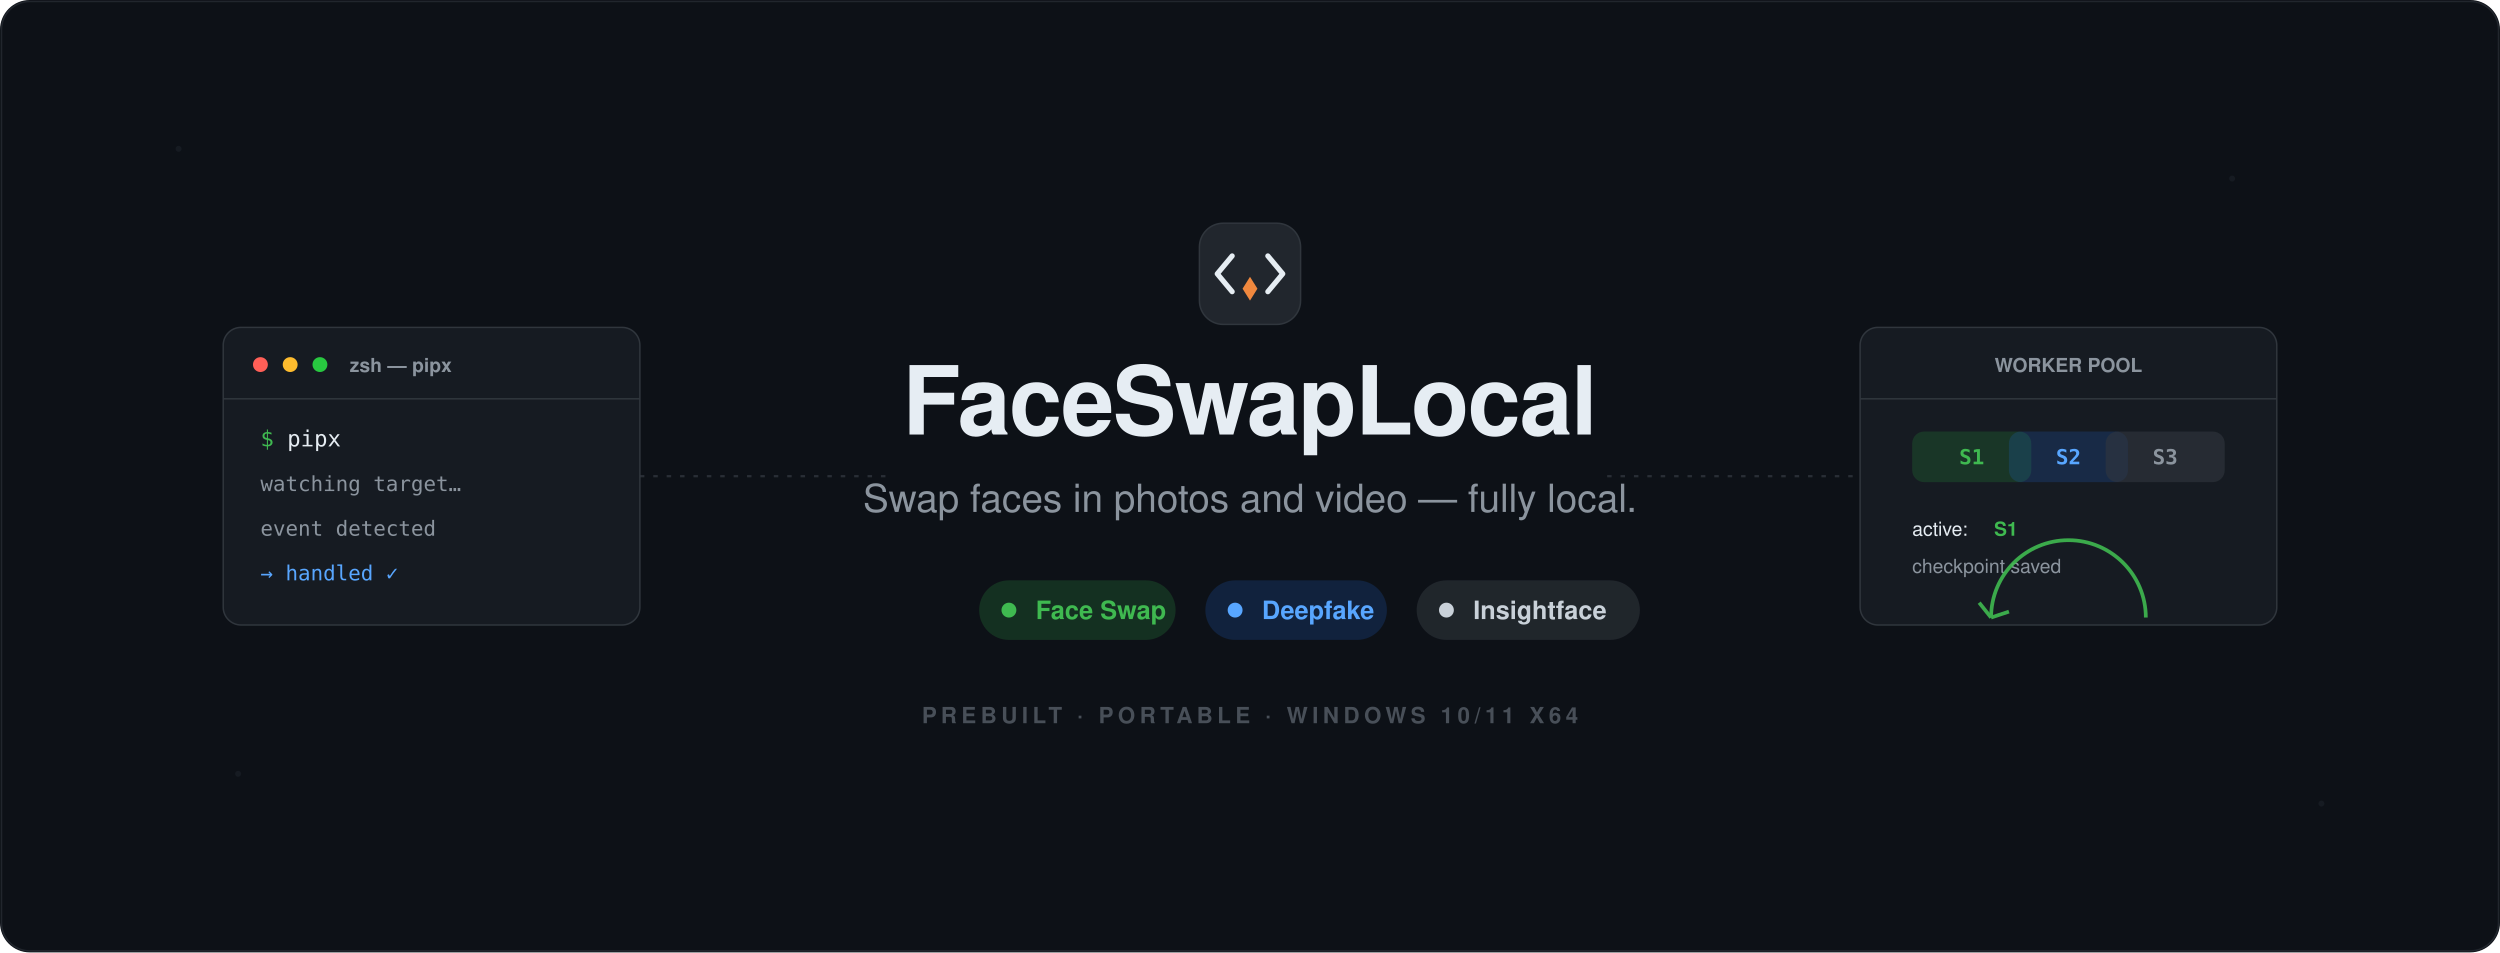
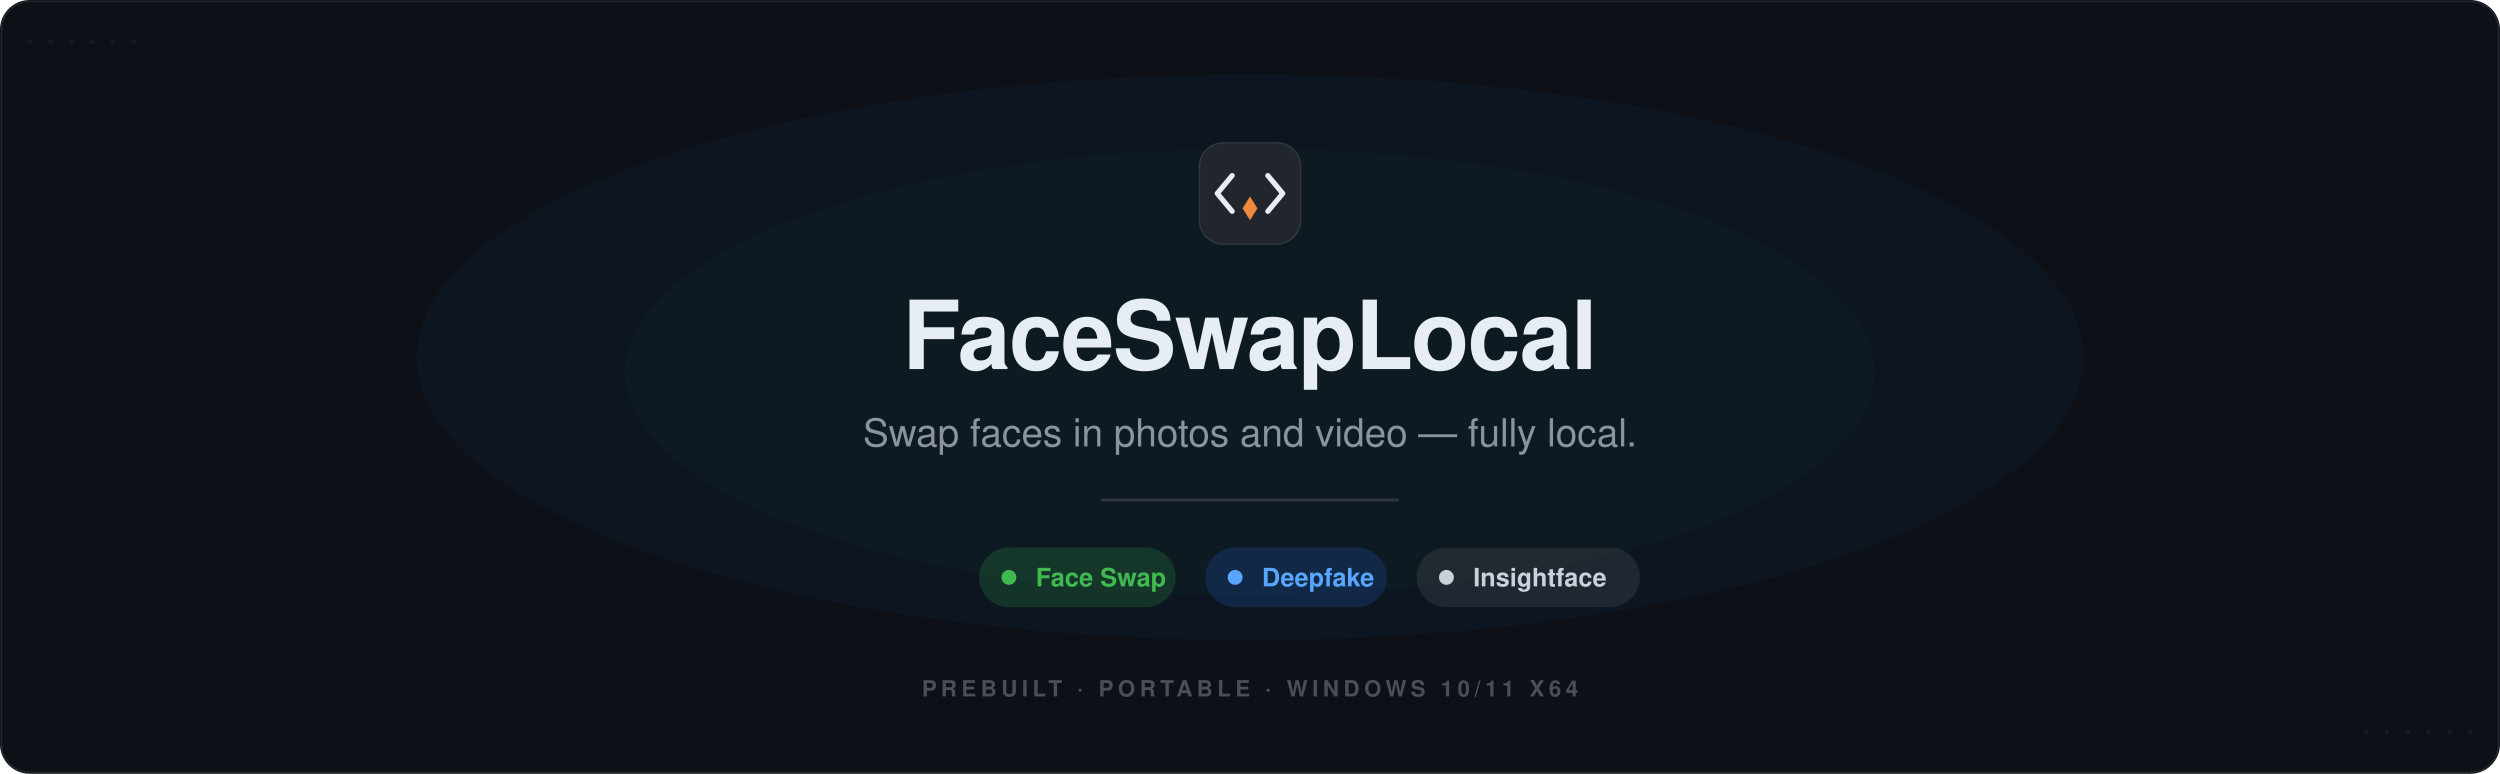
- <svg xmlns="http://www.w3.org/2000/svg" width="1680" height="640" viewBox="0 0 1680 640" fill="none" font-family="Segoe UI, Helvetica, Arial, sans-serif">
-   <rect width="1680" height="640" rx="20" fill="#0d1117" />
-   <rect x="1" y="1" width="1678" height="638" rx="19" fill="none" stroke="#21262d" />
+ <svg xmlns="http://www.w3.org/2000/svg" width="1680" height="520" viewBox="0 0 1680 520" fill="none" font-family="Segoe UI, Helvetica, Arial, sans-serif">
+   <rect width="1680" height="520" rx="20" fill="#0d1117" />
+   <rect x="1" y="1" width="1678" height="518" rx="19" fill="none" stroke="#21262d" />
+   <ellipse cx="840" cy="240" rx="560" ry="190" fill="#1f6feb" opacity="0.05" />
+   <ellipse cx="840" cy="250" rx="420" ry="150" fill="#238636" opacity="0.05" />
  <g fill="#161b22">
-     <circle cx="120" cy="100" r="2" />
-     <circle cx="1560" cy="540" r="2" />
-     <circle cx="1500" cy="120" r="2" />
-     <circle cx="160" cy="520" r="2" />
+     <circle cx="20" cy="28" r="1.6" />
+     <circle cx="34" cy="28" r="1.6" />
+     <circle cx="48" cy="28" r="1.6" />
+     <circle cx="62" cy="28" r="1.6" />
+     <circle cx="76" cy="28" r="1.6" />
+     <circle cx="90" cy="28" r="1.6" />
+     <circle cx="1660" cy="492" r="1.6" />
+     <circle cx="1646" cy="492" r="1.6" />
+     <circle cx="1632" cy="492" r="1.6" />
+     <circle cx="1618" cy="492" r="1.6" />
+     <circle cx="1604" cy="492" r="1.6" />
+     <circle cx="1590" cy="492" r="1.6" />
  </g>
  <g>
-     <rect x="150" y="220" width="280" height="200" rx="12" fill="#161b22" stroke="#30363d" />
-     <circle cx="175" cy="245" r="5" fill="#ff5f57" />
-     <circle cx="195" cy="245" r="5" fill="#febc2e" />
-     <circle cx="215" cy="245" r="5" fill="#28c840" />
-     <text x="235" y="250" fill="#8b949e" font-size="13" font-weight="600">zsh — pipx</text>
-     <line x1="150" y1="268" x2="430" y2="268" stroke="#30363d" />
-     <text x="175" y="300" font-family="Menlo, Consolas, monospace" font-size="15" fill="#3fb950">$</text>
-     <text x="193" y="300" font-family="Menlo, Consolas, monospace" font-size="15" fill="#e6edf3">pipx</text>
-     <text x="175" y="330" font-family="Menlo, Consolas, monospace" font-size="14" fill="#8b949e">watching target…</text>
-     <text x="175" y="360" font-family="Menlo, Consolas, monospace" font-size="14" fill="#8b949e">event detected</text>
-     <text x="175" y="390" font-family="Menlo, Consolas, monospace" font-size="14" fill="#58a6ff">→ handled ✓</text>
+     <rect x="806" y="96" width="68" height="68" rx="16" fill="#21262d" stroke="#30363d" />
+     <path d="M 828 118 l -10 12 l 10 12" stroke="#e6edf3" stroke-width="3.5" stroke-linecap="round" stroke-linejoin="round" fill="none" />
+     <path d="M 852 118 l 10 12 l -10 12" stroke="#e6edf3" stroke-width="3.5" stroke-linecap="round" stroke-linejoin="round" fill="none" />
+     <path d="M 840 132 l 5 8 l -5 8 l -5 -8 z" fill="#f0883e" />
  </g>
-   <g>
-     <rect x="1250" y="220" width="280" height="200" rx="12" fill="#161b22" stroke="#30363d" />
-     <text x="1390" y="250" text-anchor="middle" fill="#8b949e" font-size="13" font-weight="600">WORKER POOL</text>
-     <line x1="1250" y1="268" x2="1530" y2="268" stroke="#30363d" />
-     <rect x="1285" y="290" width="80" height="34" rx="8" fill="#238636" opacity="0.25" />
-     <text x="1325" y="312" text-anchor="middle" fill="#3fb950" font-size="14" font-weight="700" font-family="Menlo, Consolas, monospace">S1</text>
-     <rect x="1350" y="290" width="80" height="34" rx="8" fill="#1f6feb" opacity="0.18" />
-     <text x="1390" y="312" text-anchor="middle" fill="#58a6ff" font-size="14" font-weight="700" font-family="Menlo, Consolas, monospace">S2</text>
-     <rect x="1415" y="290" width="80" height="34" rx="8" fill="#30363d" opacity="0.6" />
-     <text x="1455" y="312" text-anchor="middle" fill="#8b949e" font-size="14" font-weight="700" font-family="Menlo, Consolas, monospace">S3</text>
-     <text x="1285" y="360" fill="#e6edf3" font-size="13">active:</text>
-     <text x="1340" y="360" fill="#3fb950" font-size="13" font-weight="700">S1</text>
-     <text x="1285" y="385" fill="#8b949e" font-size="13">checkpoint saved</text>
-     <g stroke="#3fb950" stroke-width="2.5" fill="none" opacity="0.9">
-       <path d="M 1338 415 A 44 44 0 1 1 1442 415" />
-       <path d="M 1338 415 l -8 -10 M 1338 415 l 12 -4" />
-     </g>
-   </g>
-   <g stroke="#30363d" stroke-width="1.5" stroke-dasharray="3 6" opacity="0.8">
-     <line x1="430" y1="320" x2="600" y2="320" />
-     <line x1="1080" y1="320" x2="1250" y2="320" />
-   </g>
-   <g>
-     <rect x="806" y="150" width="68" height="68" rx="16" fill="#21262d" stroke="#30363d" />
-     <path d="M 828 172 l -10 12 l 10 12" stroke="#e6edf3" stroke-width="3.5" stroke-linecap="round" stroke-linejoin="round" fill="none" />
-     <path d="M 852 172 l 10 12 l -10 12" stroke="#e6edf3" stroke-width="3.5" stroke-linecap="round" stroke-linejoin="round" fill="none" />
-     <path d="M 840 186 l 5 8 l -5 8 l -5 -8 z" fill="#f0883e" />
-   </g>
-   <text x="840" y="292" text-anchor="middle" fill="#e6edf3" font-size="64" font-weight="800" letter-spacing="-1">FaceSwapLocal</text>
-   <text x="840" y="344" text-anchor="middle" fill="#8b949e" font-size="26" font-weight="500">Swap faces in photos and video — fully local.</text>
-   <rect x="658" y="390" width="132" height="40" rx="20" fill="#2ea043" opacity="0.22" />
-   <circle cx="678" cy="410" r="5" fill="#3fb950" />
-   <text x="696" y="416" fill="#3fb950" font-size="17" font-weight="600">Face Swap</text>
-   <rect x="810" y="390" width="122" height="40" rx="20" fill="#1f6feb" opacity="0.18" />
-   <circle cx="830" cy="410" r="5" fill="#58a6ff" />
-   <text x="848" y="416" fill="#58a6ff" font-size="17" font-weight="600">Deepfake</text>
-   <rect x="952" y="390" width="150" height="40" rx="20" fill="#30363d" opacity="0.55" />
-   <circle cx="972" cy="410" r="5" fill="#c9d1d9" />
-   <text x="990" y="416" fill="#c9d1d9" font-size="17" font-weight="600">Insightface</text>
-   <text x="840" y="486" text-anchor="middle" fill="#484f58" font-size="15" font-weight="600" letter-spacing="3">PREBUILT · PORTABLE · WINDOWS 10/11 X64</text>
+   <text x="840" y="248" text-anchor="middle" fill="#e6edf3" font-size="64" font-weight="800" letter-spacing="-1">FaceSwapLocal</text>
+   <text x="840" y="300" text-anchor="middle" fill="#8b949e" font-size="26" font-weight="500">Swap faces in photos and video — fully local.</text>
+   <line x1="740" y1="336" x2="940" y2="336" stroke="#30363d" stroke-width="2" />
+   <rect x="658" y="368" width="132" height="40" rx="20" fill="#2ea043" opacity="0.22" />
+   <circle cx="678" cy="388" r="5" fill="#3fb950" />
+   <text x="696" y="394" fill="#3fb950" font-size="17" font-weight="600">Face Swap</text>
+   <rect x="810" y="368" width="122" height="40" rx="20" fill="#1f6feb" opacity="0.18" />
+   <circle cx="830" cy="388" r="5" fill="#58a6ff" />
+   <text x="848" y="394" fill="#58a6ff" font-size="17" font-weight="600">Deepfake</text>
+   <rect x="952" y="368" width="150" height="40" rx="20" fill="#30363d" opacity="0.55" />
+   <circle cx="972" cy="388" r="5" fill="#c9d1d9" />
+   <text x="990" y="394" fill="#c9d1d9" font-size="17" font-weight="600">Insightface</text>
+   <text x="840" y="468" text-anchor="middle" fill="#484f58" font-size="15" font-weight="600" letter-spacing="3">PREBUILT · PORTABLE · WINDOWS 10/11 X64</text>
</svg>
